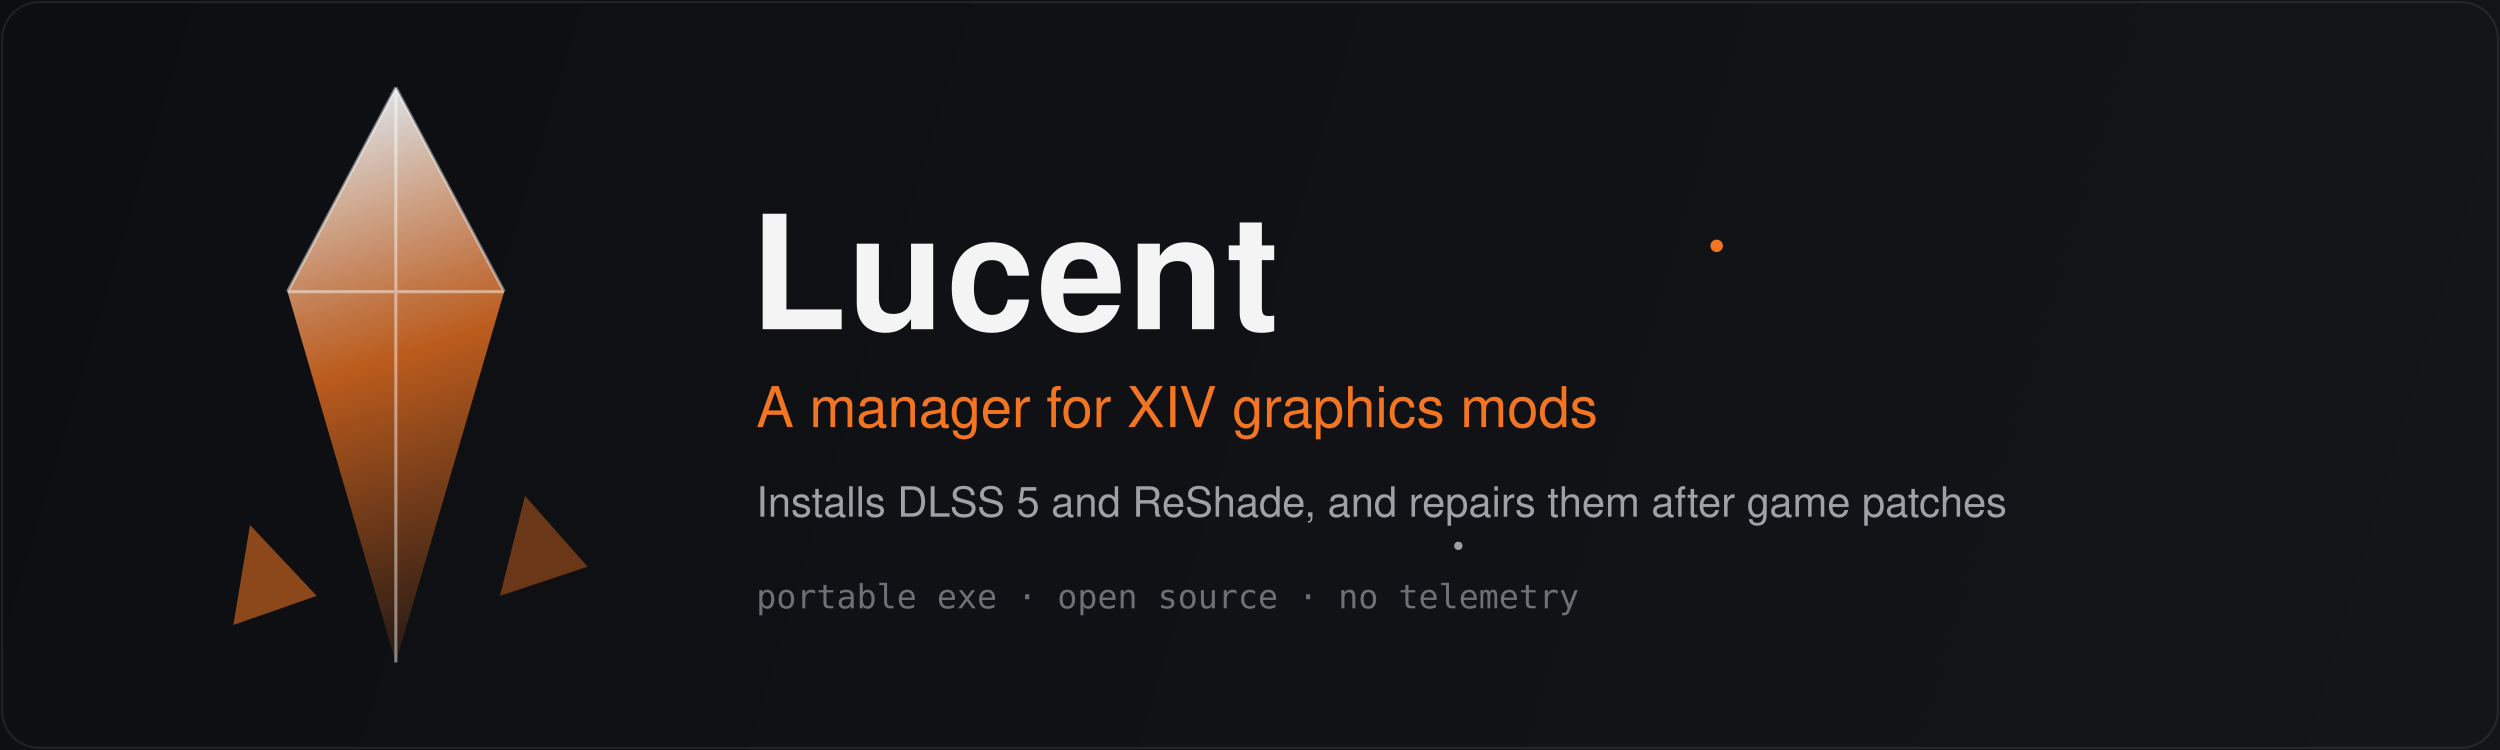
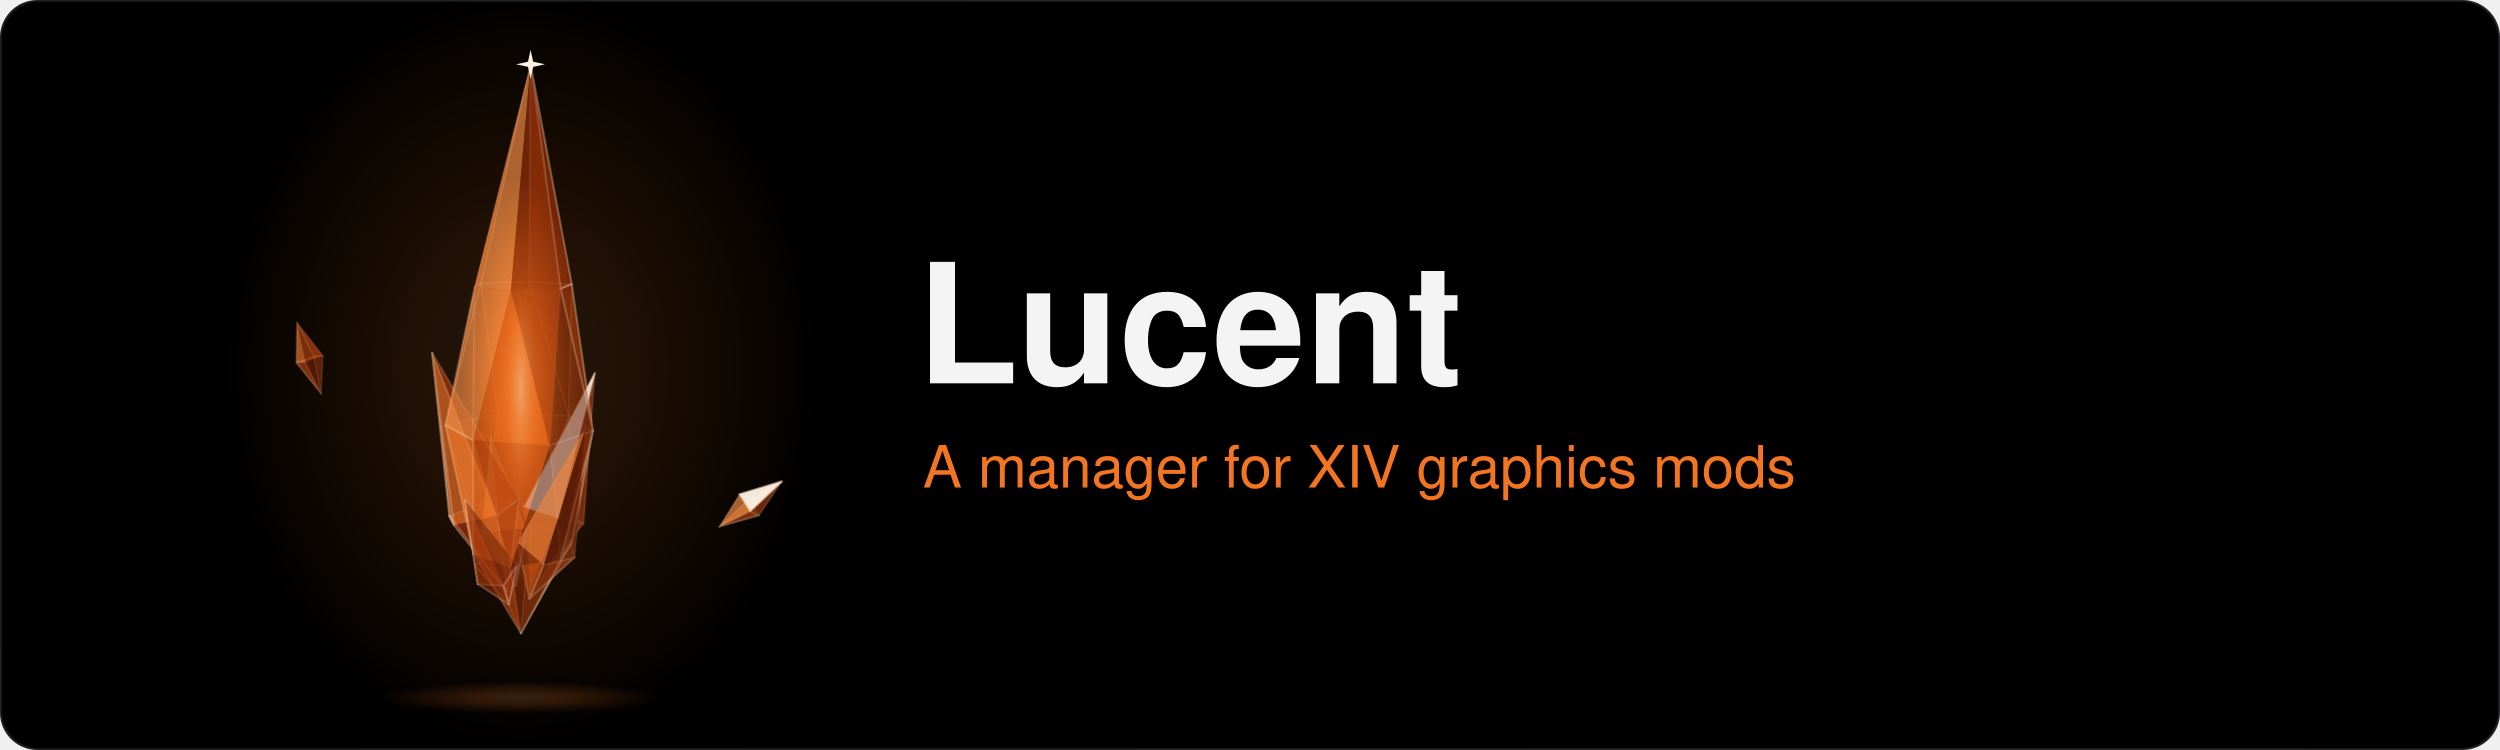
<svg xmlns="http://www.w3.org/2000/svg" viewBox="0 0 1200 360" role="img" aria-label="Lucent, a manager for XIV graphics mods">
  <defs>
    <linearGradient id="bg" x1="0" y1="0" x2="1200" y2="360" gradientUnits="userSpaceOnUse">
      <stop stop-color="#0d0e11" />
      <stop offset="1" stop-color="#141519" />
    </linearGradient>
-     <linearGradient id="glass" x1="150" y1="60" x2="230" y2="310" gradientUnits="userSpaceOnUse">
-       <stop stop-color="#ffffff" stop-opacity=".85" />
-       <stop offset=".45" stop-color="#f47521" stop-opacity=".75" />
-       <stop offset="1" stop-color="#f47521" stop-opacity=".08" />
-     </linearGradient>
+     <radialGradient id="g0" gradientUnits="userSpaceOnUse" cx="0" cy="0" r="1">
+       <stop offset="0" stop-color="#ffb36b" />
+       <stop offset="0.35" stop-color="#f47521" />
+       <stop offset="1" stop-color="rgb(244,117,33)" stop-opacity="0" />
+     </radialGradient>
+     <radialGradient id="g1" gradientUnits="userSpaceOnUse" cx="0" cy="0" r="1">
+       <stop offset="0" stop-color="#ffb36b" />
+       <stop offset="0.35" stop-color="#f47521" />
+       <stop offset="1" stop-color="rgb(244,117,33)" stop-opacity="0" />
+     </radialGradient>
+     <clipPath id="c2">
+       <path d="M100.67 122.51L109.68 79.76L127.02 10.78L139.77 78.87L146.31 124.26L139.83 158.68L124 187L109.33 162.42Z" />
+     </clipPath>
+     <radialGradient id="g3" gradientUnits="userSpaceOnUse" cx="0" cy="0" r="1">
+       <stop offset="0" stop-color="#ffb36b" />
+       <stop offset="0.35" stop-color="#f47521" />
+       <stop offset="1" stop-color="rgb(244,117,33)" stop-opacity="0" />
+     </radialGradient>
+     <radialGradient id="g4" gradientUnits="userSpaceOnUse" cx="0" cy="0" r="1">
+       <stop offset="0" stop-color="#fff3e0" />
+       <stop offset="0.35" stop-color="#ffb36b" />
+       <stop offset="1" stop-color="rgb(244,117,33)" stop-opacity="0" />
+     </radialGradient>
  </defs>
-   <rect width="1200" height="360" fill="url(#bg)" />
-   <rect x="1" y="1" width="1198" height="358" rx="18" fill="none" stroke="#ffffff" stroke-opacity=".08" />
-   <polygon points="190,42 242,140 190,318 138,140" fill="url(#glass)" />
-   <path d="M190 42 L190 318 M138 140 L242 140 M190 42 L138 140 M190 42 L242 140" stroke="#ffffff" stroke-opacity=".45" stroke-width="1.5" fill="none" />
-   <polygon points="120,252 152,286 112,300" fill="#f47521" fill-opacity=".55" />
-   <polygon points="252,238 282,272 240,286" fill="#f47521" fill-opacity=".4" />
-   <circle cx="824" cy="118" r="3" fill="#f47521" />
-   <circle cx="700" cy="262" r="2" fill="#ffffff" fill-opacity=".6" />
-   <text x="360" y="158" font-family="Segoe UI, Helvetica, Arial, sans-serif" font-size="76" font-weight="600" fill="#f4f4f5" letter-spacing="1">Lucent</text>
-   <text x="363" y="205" font-family="Segoe UI, Helvetica, Arial, sans-serif" font-size="27" fill="#f47521">A manager for XIV graphics mods</text>
-   <text x="363" y="248" font-family="Segoe UI, Helvetica, Arial, sans-serif" font-size="20" fill="#a0a0a6">Installs DLSS 5 and ReShade, and repairs them after game patches</text>
-   <text x="363" y="292" font-family="Consolas, monospace" font-size="16" fill="#6e7078">portable exe · open source · no telemetry</text>
+   <rect width="1200" height="360" rx="18" fill="url(#bg)" />
+   <rect x=".5" y=".5" width="1199" height="359" rx="18" stroke="#fff" stroke-opacity=".08" />
+   <g transform="translate(57.8 14.15) scale(1.55)">
+     <g>
+       <circle transform="matrix(93.09 0 0 117.91 124 104.89)" cx="0" cy="0" r="1" fill="url(#g0)" opacity="0.14" />
+     </g>
+     <g>
+       <circle transform="matrix(43.44 0 0 4.96 124 206.92)" cx="0" cy="0" r="1" fill="url(#g1)" opacity="0.18" />
+     </g>
+     <path d="M62.14 112.75L59.86 101.22L54.48 103.16Z" fill="rgb(142,45,7)" opacity="0.55" />
+     <path d="M62.14 112.75L59.86 101.22L54.48 103.16Z" fill="none" stroke="#ffe4c8" stroke-width="0.5" stroke-linejoin="round" opacity="0.12" />
+     <path d="M62.14 112.75L62.68 101.01L59.86 101.22Z" fill="rgb(199,80,19)" opacity="0.55" />
+     <path d="M62.14 112.75L62.68 101.01L59.86 101.22Z" fill="none" stroke="#ffe4c8" stroke-width="0.5" stroke-linejoin="round" opacity="0.12" />
+     <path d="M54.67 90.73L54.48 103.16L59.86 101.22Z" fill="rgb(72,19,4)" opacity="0.55" />
+     <path d="M54.67 90.73L54.48 103.16L59.86 101.22Z" fill="none" stroke="#ffe4c8" stroke-width="0.5" stroke-linejoin="round" opacity="0.12" />
+     <path d="M54.67 90.73L59.86 101.22L62.68 101.01Z" fill="rgb(125,39,6)" opacity="0.55" />
+     <path d="M54.67 90.73L59.86 101.22L62.68 101.01Z" fill="none" stroke="#ffe4c8" stroke-width="0.5" stroke-linejoin="round" opacity="0.12" />
+     <path d="M62.14 112.75L54.48 103.16L57.25 102.95Z" fill="rgb(167,57,11)" opacity="0.52" />
+     <path d="M62.14 112.75L54.48 103.16L57.25 102.95Z" fill="none" stroke="#ffe4c8" stroke-width="0.7" stroke-linejoin="round" opacity="0.12" />
+     <path d="M62.14 112.75L57.25 102.95L62.68 101.01Z" fill="rgb(74,20,4)" opacity="0.5" />
+     <path d="M54.67 90.73L57.25 102.95L54.48 103.16Z" fill="rgb(246,131,54)" opacity="0.58" />
+     <path d="M54.67 90.73L57.25 102.95L54.48 103.16Z" fill="none" stroke="#ffe4c8" stroke-width="0.7" stroke-linejoin="round" opacity="0.05" />
+     <path d="M54.67 90.73L62.68 101.01L57.25 102.95Z" fill="rgb(185,70,15)" opacity="0.55" />
+     <path d="M114.65 125.8L117.6 157.12L125.76 155.64Z" fill="rgb(180,67,14)" opacity="0.55" />
+     <path d="M114.65 125.8L117.6 157.12L125.76 155.64Z" fill="none" stroke="#ffe4c8" stroke-width="0.5" stroke-linejoin="round" opacity="0.12" />
+     <path d="M114.65 125.8L112.03 157.06L117.6 157.12Z" fill="rgb(93,27,5)" opacity="0.55" />
+     <path d="M114.65 125.8L112.03 157.06L117.6 157.12Z" fill="none" stroke="#ffe4c8" stroke-width="0.5" stroke-linejoin="round" opacity="0.12" />
+     <path d="M114.65 125.8L125.76 155.64L125.41 154.54Z" fill="rgb(158,51,8)" opacity="0.55" />
+     <path d="M114.65 125.8L125.76 155.64L125.41 154.54Z" fill="none" stroke="#ffe4c8" stroke-width="0.5" stroke-linejoin="round" opacity="0.12" />
+     <path d="M122.23 172.49L125.76 155.64L117.6 157.12Z" fill="rgb(236,107,29)" opacity="0.55" />
+     <path d="M122.23 172.49L125.76 155.64L117.6 157.12Z" fill="none" stroke="#ffe4c8" stroke-width="0.5" stroke-linejoin="round" opacity="0.12" />
+     <path d="M122.23 172.49L117.6 157.12L112.03 157.06Z" fill="rgb(154,49,8)" opacity="0.55" />
+     <path d="M122.23 172.49L117.6 157.12L112.03 157.06Z" fill="none" stroke="#ffe4c8" stroke-width="0.5" stroke-linejoin="round" opacity="0.12" />
+     <path d="M116.87 119.13L111.17 157.01L126.64 155.58Z" fill="rgb(136,43,7)" opacity="0.55" />
+     <path d="M116.87 119.13L111.17 157.01L126.64 155.58Z" fill="none" stroke="#ffe4c8" stroke-width="0.5" stroke-linejoin="round" opacity="0.12" />
+     <path d="M116.87 119.13L126.64 155.58L138.83 119.53Z" fill="rgb(155,50,8)" opacity="0.55" />
+     <path d="M116.87 119.13L126.64 155.58L138.83 119.53Z" fill="none" stroke="#ffe4c8" stroke-width="0.5" stroke-linejoin="round" opacity="0.12" />
+     <path d="M126.96 173.1L138.37 150.62L126.41 147.28Z" fill="rgb(175,64,13)" opacity="0.55" />
+     <path d="M126.96 173.1L138.37 150.62L126.41 147.28Z" fill="none" stroke="#ffe4c8" stroke-width="0.5" stroke-linejoin="round" opacity="0.12" />
+     <path d="M146.91 106.43L126.41 147.28L138.37 150.62Z" fill="rgb(128,40,7)" opacity="0.55" />
+     <path d="M146.91 106.43L126.41 147.28L138.37 150.62Z" fill="none" stroke="#ffe4c8" stroke-width="0.5" stroke-linejoin="round" opacity="0.12" />
+     <path d="M124 187L126.64 155.58L111.17 157.01Z" fill="rgb(171,60,12)" opacity="0.55" />
+     <path d="M124 187L126.64 155.58L111.17 157.01Z" fill="none" stroke="#ffe4c8" stroke-width="0.5" stroke-linejoin="round" opacity="0.12" />
+     <path d="M138.83 119.53L126.64 155.58L139.83 158.68Z" fill="rgb(210,88,22)" opacity="0.55" />
+     <path d="M138.83 119.53L126.64 155.58L139.83 158.68Z" fill="none" stroke="#ffe4c8" stroke-width="0.5" stroke-linejoin="round" opacity="0.12" />
+     <path d="M124 187L139.83 158.68L126.64 155.58Z" fill="rgb(232,103,27)" opacity="0.55" />
+     <path d="M124 187L139.83 158.68L126.64 155.58Z" fill="none" stroke="#ffe4c8" stroke-width="0.5" stroke-linejoin="round" opacity="0.12" />
+     <path d="M126.96 173.1L143.44 152.94L138.37 150.62Z" fill="rgb(243,124,46)" opacity="0.55" />
+     <path d="M126.96 173.1L143.44 152.94L138.37 150.62Z" fill="none" stroke="#ffe4c8" stroke-width="0.5" stroke-linejoin="round" opacity="0.12" />
+     <path d="M146.91 106.43L138.37 150.62L143.44 152.94Z" fill="rgb(223,97,25)" opacity="0.55" />
+     <path d="M146.91 106.43L138.37 150.62L143.44 152.94Z" fill="none" stroke="#ffe4c8" stroke-width="0.5" stroke-linejoin="round" opacity="0.12" />
+     <path d="M119.73 173.96L114.27 145.92L101.88 150.66Z" fill="rgb(175,63,13)" opacity="0.55" />
+     <path d="M119.73 173.96L114.27 145.92L101.88 150.66Z" fill="none" stroke="#ffe4c8" stroke-width="0.5" stroke-linejoin="round" opacity="0.12" />
+     <path d="M126.96 173.1L126.41 147.28L125.09 147.79Z" fill="rgb(112,34,6)" opacity="0.55" />
+     <path d="M126.96 173.1L126.41 147.28L125.09 147.79Z" fill="none" stroke="#ffe4c8" stroke-width="0.5" stroke-linejoin="round" opacity="0.12" />
+     <path d="M146.91 106.43L125.09 147.79L126.41 147.28Z" fill="rgb(112,34,6)" opacity="0.55" />
+     <path d="M146.91 106.43L125.09 147.79L126.41 147.28Z" fill="none" stroke="#ffe4c8" stroke-width="0.5" stroke-linejoin="round" opacity="0.12" />
+     <path d="M100.67 122.51L111.17 157.01L116.87 119.13Z" fill="rgb(78,21,4)" opacity="0.55" />
+     <path d="M100.67 122.51L111.17 157.01L116.87 119.13Z" fill="none" stroke="#ffe4c8" stroke-width="0.5" stroke-linejoin="round" opacity="0.12" />
+     <path d="M119.73 173.96L123.42 145.37L114.27 145.92Z" fill="rgb(211,89,22)" opacity="0.55" />
+     <path d="M119.73 173.96L123.42 145.37L114.27 145.92Z" fill="none" stroke="#ffe4c8" stroke-width="0.5" stroke-linejoin="round" opacity="0.12" />
+     <path d="M126.6 78.14L116.87 119.13L138.83 119.53Z" fill="rgb(129,40,7)" opacity="0.55" />
+     <path d="M126.6 78.14L116.87 119.13L138.83 119.53Z" fill="none" stroke="#ffe4c8" stroke-width="0.5" stroke-linejoin="round" opacity="0.12" />
+     <path d="M124 187L111.17 157.01L109.33 162.42Z" fill="rgb(108,33,6)" opacity="0.55" />
+     <path d="M124 187L111.17 157.01L109.33 162.42Z" fill="none" stroke="#ffe4c8" stroke-width="0.5" stroke-linejoin="round" opacity="0.12" />
+     <path d="M96.53 100.17L101.88 150.66L114.27 145.92Z" fill="rgb(97,29,5)" opacity="0.55" />
+     <path d="M96.53 100.17L101.88 150.66L114.27 145.92Z" fill="none" stroke="#ffe4c8" stroke-width="0.5" stroke-linejoin="round" opacity="0.12" />
+     <path d="M138.83 119.53L139.83 158.68L146.31 124.26Z" fill="rgb(212,89,22)" opacity="0.55" />
+     <path d="M138.83 119.53L139.83 158.68L146.31 124.26Z" fill="none" stroke="#ffe4c8" stroke-width="0.5" stroke-linejoin="round" opacity="0.12" />
+     <path d="M96.53 100.17L114.27 145.92L123.42 145.37Z" fill="rgb(139,44,7)" opacity="0.55" />
+     <path d="M96.53 100.17L114.27 145.92L123.42 145.37Z" fill="none" stroke="#ffe4c8" stroke-width="0.5" stroke-linejoin="round" opacity="0.12" />
+     <path d="M100.67 122.51L109.33 162.42L111.17 157.01Z" fill="rgb(112,34,6)" opacity="0.55" />
+     <path d="M100.67 122.51L109.33 162.42L111.17 157.01Z" fill="none" stroke="#ffe4c8" stroke-width="0.5" stroke-linejoin="round" opacity="0.12" />
+     <path d="M111.68 78.5L116.87 119.13L126.6 78.14Z" fill="rgb(86,24,5)" opacity="0.55" />
+     <path d="M111.68 78.5L116.87 119.13L126.6 78.14Z" fill="none" stroke="#ffe4c8" stroke-width="0.5" stroke-linejoin="round" opacity="0.12" />
+     <path d="M111.68 78.5L100.67 122.51L116.87 119.13Z" fill="rgb(75,20,4)" opacity="0.55" />
+     <path d="M111.68 78.5L100.67 122.51L116.87 119.13Z" fill="none" stroke="#ffe4c8" stroke-width="0.5" stroke-linejoin="round" opacity="0.12" />
+     <path d="M126.65 176.29L138.75 155.86L127.06 152.99Z" fill="rgb(141,45,7)" opacity="0.55" />
+     <path d="M126.65 176.29L138.75 155.86L127.06 152.99Z" fill="none" stroke="#ffe4c8" stroke-width="0.5" stroke-linejoin="round" opacity="0.12" />
+     <path d="M126.6 78.14L138.83 119.53L139.77 78.87Z" fill="rgb(150,48,8)" opacity="0.55" />
+     <path d="M126.6 78.14L138.83 119.53L139.77 78.87Z" fill="none" stroke="#ffe4c8" stroke-width="0.5" stroke-linejoin="round" opacity="0.12" />
+     <path d="M120.24 178.03L117.38 162.41L109.77 165.81Z" fill="rgb(115,35,6)" opacity="0.55" />
+     <path d="M120.24 178.03L117.38 162.41L109.77 165.81Z" fill="none" stroke="#ffe4c8" stroke-width="0.5" stroke-linejoin="round" opacity="0.12" />
+     <path d="M126.65 176.29L140.68 163.44L138.75 155.86Z" fill="rgb(240,117,39)" opacity="0.55" />
+     <path d="M126.65 176.29L140.68 163.44L138.75 155.86Z" fill="none" stroke="#ffe4c8" stroke-width="0.5" stroke-linejoin="round" opacity="0.12" />
+     <path d="M139.77 78.87L138.83 119.53L146.31 124.26Z" fill="rgb(193,76,17)" opacity="0.55" />
+     <path d="M139.77 78.87L138.83 119.53L146.31 124.26Z" fill="none" stroke="#ffe4c8" stroke-width="0.5" stroke-linejoin="round" opacity="0.12" />
+     <path d="M126.65 176.29L127.06 152.99L122.98 158.79Z" fill="rgb(96,28,5)" opacity="0.55" />
+     <path d="M126.65 176.29L127.06 152.99L122.98 158.79Z" fill="none" stroke="#ffe4c8" stroke-width="0.5" stroke-linejoin="round" opacity="0.12" />
+     <path d="M120.24 178.03L122.87 165.64L117.38 162.41Z" fill="rgb(171,61,12)" opacity="0.55" />
+     <path d="M120.24 178.03L122.87 165.64L117.38 162.41Z" fill="none" stroke="#ffe4c8" stroke-width="0.5" stroke-linejoin="round" opacity="0.12" />
+     <path d="M120.24 178.03L109.77 165.81L110.67 171.74Z" fill="rgb(128,40,7)" opacity="0.55" />
+     <path d="M120.24 178.03L109.77 165.81L110.67 171.74Z" fill="none" stroke="#ffe4c8" stroke-width="0.5" stroke-linejoin="round" opacity="0.12" />
+     <path d="M109.68 79.76L100.67 122.51L111.68 78.5Z" fill="rgb(118,36,6)" opacity="0.55" />
+     <path d="M109.68 79.76L100.67 122.51L111.68 78.5Z" fill="none" stroke="#ffe4c8" stroke-width="0.5" stroke-linejoin="round" opacity="0.12" />
+     <path d="M144.04 123.32L127.06 152.99L138.75 155.86Z" fill="rgb(86,24,5)" opacity="0.55" />
+     <path d="M144.04 123.32L127.06 152.99L138.75 155.86Z" fill="none" stroke="#ffe4c8" stroke-width="0.5" stroke-linejoin="round" opacity="0.12" />
+     <path d="M106.78 145.92L109.77 165.81L117.38 162.41Z" fill="rgb(76,21,4)" opacity="0.55" />
+     <path d="M106.78 145.92L109.77 165.81L117.38 162.41Z" fill="none" stroke="#ffe4c8" stroke-width="0.5" stroke-linejoin="round" opacity="0.12" />
+     <path d="M127.02 10.78L111.68 78.5L126.6 78.14Z" fill="rgb(81,23,4)" opacity="0.55" />
+     <path d="M127.02 10.78L111.68 78.5L126.6 78.14Z" fill="none" stroke="#ffe4c8" stroke-width="0.5" stroke-linejoin="round" opacity="0.12" />
+     <path d="M106.78 145.92L117.38 162.41L122.87 165.64Z" fill="rgb(100,29,5)" opacity="0.55" />
+     <path d="M106.78 145.92L117.38 162.41L122.87 165.64Z" fill="none" stroke="#ffe4c8" stroke-width="0.5" stroke-linejoin="round" opacity="0.12" />
+     <path d="M144.04 123.32L138.75 155.86L140.68 163.44Z" fill="rgb(206,85,21)" opacity="0.55" />
+     <path d="M144.04 123.32L138.75 155.86L140.68 163.44Z" fill="none" stroke="#ffe4c8" stroke-width="0.5" stroke-linejoin="round" opacity="0.12" />
+     <path d="M144.04 123.32L122.98 158.79L127.06 152.99Z" fill="rgb(114,35,6)" opacity="0.55" />
+     <path d="M144.04 123.32L122.98 158.79L127.06 152.99Z" fill="none" stroke="#ffe4c8" stroke-width="0.5" stroke-linejoin="round" opacity="0.12" />
+     <path d="M127.02 10.78L126.6 78.14L139.77 78.87Z" fill="rgb(156,50,8)" opacity="0.55" />
+     <path d="M127.02 10.78L126.6 78.14L139.77 78.87Z" fill="none" stroke="#ffe4c8" stroke-width="0.5" stroke-linejoin="round" opacity="0.12" />
+     <path d="M127.02 10.78L109.68 79.76L111.68 78.5Z" fill="rgb(118,36,6)" opacity="0.55" />
+     <path d="M127.02 10.78L109.68 79.76L111.68 78.5Z" fill="none" stroke="#ffe4c8" stroke-width="0.5" stroke-linejoin="round" opacity="0.12" />
+     <g clip-path="url(#c2)">
+       <circle transform="matrix(18.62 0 0 65.16 124 111.09)" cx="0" cy="0" r="1" fill="url(#g3)" opacity="0.9" />
+     </g>
+     <g clip-path="url(#c2)">
+       <circle transform="matrix(5.59 0 0 34.13 124 111.09)" cx="0" cy="0" r="1" fill="url(#g4)" opacity="0.9" />
+     </g>
+     <path d="M114.65 125.8L117.49 155.27L112.03 157.06Z" fill="rgb(255,171,102)" opacity="0.6" />
+     <path d="M114.65 125.8L117.49 155.27L112.03 157.06Z" fill="none" stroke="#ffe4c8" stroke-width="0.7" stroke-linejoin="round" opacity="0.07" />
+     <path d="M122.23 172.49L125.41 154.54L125.76 155.64Z" fill="rgb(158,52,9)" opacity="0.5" />
+     <path d="M122.23 172.49L125.41 154.54L125.76 155.64Z" fill="none" stroke="#ffe4c8" stroke-width="0.7" stroke-linejoin="round" opacity="0.37" />
+     <path d="M114.65 125.8L125.41 154.54L117.49 155.27Z" fill="rgb(239,115,37)" opacity="0.58" />
+     <path d="M122.23 172.49L112.03 157.06L117.49 155.27Z" fill="rgb(232,103,27)" opacity="0.56" />
+     <path d="M122.23 172.49L112.03 157.06L117.49 155.27Z" fill="none" stroke="#ffe4c8" stroke-width="0.7" stroke-linejoin="round" opacity="0.02" />
+     <path d="M122.23 172.49L117.49 155.27L125.41 154.54Z" fill="rgb(150,48,8)" opacity="0.54" />
+     <path d="M126.96 173.1L135.63 151.37L143.44 152.94Z" fill="rgb(89,25,5)" opacity="0.5" />
+     <path d="M126.96 173.1L135.63 151.37L143.44 152.94Z" fill="none" stroke="#ffe4c8" stroke-width="0.7" stroke-linejoin="round" opacity="0.04" />
+     <path d="M119.73 173.96L101.88 150.66L103.3 153.46Z" fill="rgb(162,54,9)" opacity="0.5" />
+     <path d="M119.73 173.96L101.88 150.66L103.3 153.46Z" fill="none" stroke="#ffe4c8" stroke-width="0.7" stroke-linejoin="round" opacity="0.39" />
+     <path d="M146.91 106.43L143.44 152.94L135.63 151.37Z" fill="rgb(100,30,5)" opacity="0.51" />
+     <path d="M146.91 106.43L143.44 152.94L135.63 151.37Z" fill="none" stroke="#ffe4c8" stroke-width="0.7" stroke-linejoin="round" opacity="0.02" />
+     <path d="M124 187L136.29 164.07L139.83 158.68Z" fill="rgb(154,49,8)" opacity="0.5" />
+     <path d="M124 187L136.29 164.07L139.83 158.68Z" fill="none" stroke="#ffe4c8" stroke-width="0.7" stroke-linejoin="round" opacity="0.35" />
+     <path d="M126.96 173.1L125.09 147.79L135.63 151.37Z" fill="rgb(239,114,37)" opacity="0.58" />
+     <path d="M146.91 106.43L135.63 151.37L125.09 147.79Z" fill="rgb(255,247,236)" opacity="0.83" />
+     <path d="M146.91 106.43L135.63 151.37L125.09 147.79Z" fill="none" stroke="#ffe4c8" stroke-width="0.7" stroke-linejoin="round" opacity="0.36" />
+     <path d="M119.73 173.96L116.58 150.49L123.42 145.37Z" fill="rgb(116,35,6)" opacity="0.5" />
+     <path d="M119.73 173.96L116.58 150.49L123.42 145.37Z" fill="none" stroke="#ffe4c8" stroke-width="0.7" stroke-linejoin="round" opacity="0.17" />
+     <path d="M96.53 100.17L103.3 153.46L101.88 150.66Z" fill="rgb(246,133,56)" opacity="0.55" />
+     <path d="M96.53 100.17L103.3 153.46L101.88 150.66Z" fill="none" stroke="#ffe4c8" stroke-width="0.7" stroke-linejoin="round" opacity="0.33" />
+     <path d="M124 187L109.33 162.42L120.93 166.49Z" fill="rgb(170,60,11)" opacity="0.53" />
+     <path d="M124 187L109.33 162.42L120.93 166.49Z" fill="none" stroke="#ffe4c8" stroke-width="0.7" stroke-linejoin="round" opacity="0.11" />
+     <path d="M119.73 173.96L103.3 153.46L116.58 150.49Z" fill="rgb(127,40,7)" opacity="0.53" />
+     <path d="M146.31 124.26L139.83 158.68L136.29 164.07Z" fill="rgb(144,46,7)" opacity="0.5" />
+     <path d="M146.31 124.26L139.83 158.68L136.29 164.07Z" fill="none" stroke="#ffe4c8" stroke-width="0.7" stroke-linejoin="round" opacity="0.3" />
+     <path d="M124 187L120.93 166.49L136.29 164.07Z" fill="rgb(81,22,4)" opacity="0.5" />
+     <path d="M124 187L120.93 166.49L136.29 164.07Z" fill="none" stroke="#ffe4c8" stroke-width="0.7" stroke-linejoin="round" opacity="0.01" />
+     <path d="M96.53 100.17L123.42 145.37L116.58 150.49Z" fill="rgb(158,52,9)" opacity="0.52" />
+     <path d="M96.53 100.17L123.42 145.37L116.58 150.49Z" fill="none" stroke="#ffe4c8" stroke-width="0.7" stroke-linejoin="round" opacity="0.1" />
+     <path d="M96.53 100.17L116.58 150.49L103.3 153.46Z" fill="rgb(241,119,41)" opacity="0.6" />
+     <path d="M120.24 178.03L118.56 172.17L122.87 165.64Z" fill="rgb(133,42,7)" opacity="0.5" />
+     <path d="M120.24 178.03L118.56 172.17L122.87 165.64Z" fill="none" stroke="#ffe4c8" stroke-width="0.7" stroke-linejoin="round" opacity="0.25" />
+     <path d="M120.24 178.03L110.67 171.74L118.56 172.17Z" fill="rgb(113,34,6)" opacity="0.5" />
+     <path d="M120.24 178.03L110.67 171.74L118.56 172.17Z" fill="none" stroke="#ffe4c8" stroke-width="0.7" stroke-linejoin="round" opacity="0.16" />
+     <path d="M126.65 176.29L131.09 165.77L140.68 163.44Z" fill="rgb(114,35,6)" opacity="0.5" />
+     <path d="M126.65 176.29L131.09 165.77L140.68 163.44Z" fill="none" stroke="#ffe4c8" stroke-width="0.7" stroke-linejoin="round" opacity="0.16" />
+     <path d="M126.65 176.29L122.98 158.79L131.09 165.77Z" fill="rgb(198,79,19)" opacity="0.54" />
+     <path d="M126.65 176.29L122.98 158.79L131.09 165.77Z" fill="none" stroke="#ffe4c8" stroke-width="0.7" stroke-linejoin="round" opacity="0.14" />
+     <path d="M109.31 127.25L109.33 162.42L100.67 122.51Z" fill="rgb(244,127,49)" opacity="0.56" />
+     <path d="M109.31 127.25L109.33 162.42L100.67 122.51Z" fill="none" stroke="#ffe4c8" stroke-width="0.7" stroke-linejoin="round" opacity="0.19" />
+     <path d="M109.31 127.25L120.93 166.49L109.33 162.42Z" fill="rgb(227,100,26)" opacity="0.56" />
+     <path d="M109.31 127.25L120.93 166.49L109.33 162.42Z" fill="none" stroke="#ffe4c8" stroke-width="0.7" stroke-linejoin="round" opacity="0.04" />
+     <path d="M106.78 145.92L110.67 171.74L109.77 165.81Z" fill="rgb(244,128,51)" opacity="0.55" />
+     <path d="M106.78 145.92L110.67 171.74L109.77 165.81Z" fill="none" stroke="#ffe4c8" stroke-width="0.7" stroke-linejoin="round" opacity="0.38" />
+     <path d="M146.31 124.26L136.29 164.07L132.94 128.78Z" fill="rgb(100,29,5)" opacity="0.5" />
+     <path d="M146.31 124.26L136.29 164.07L132.94 128.78Z" fill="none" stroke="#ffe4c8" stroke-width="0.7" stroke-linejoin="round" opacity="0.09" />
+     <path d="M109.68 79.76L109.31 127.25L100.67 122.51Z" fill="rgb(254,153,77)" opacity="0.58" />
+     <path d="M109.68 79.76L109.31 127.25L100.67 122.51Z" fill="none" stroke="#ffe4c8" stroke-width="0.7" stroke-linejoin="round" opacity="0.16" />
+     <path d="M139.77 78.87L146.31 124.26L136.25 80.17Z" fill="rgb(132,41,7)" opacity="0.5" />
+     <path d="M139.77 78.87L146.31 124.26L136.25 80.17Z" fill="none" stroke="#ffe4c8" stroke-width="0.7" stroke-linejoin="round" opacity="0.25" />
+     <path d="M132.94 128.78L136.29 164.07L120.93 166.49Z" fill="rgb(75,20,4)" opacity="0.5" />
+     <path d="M106.78 145.92L122.87 165.64L118.56 172.17Z" fill="rgb(100,29,5)" opacity="0.5" />
+     <path d="M106.78 145.92L122.87 165.64L118.56 172.17Z" fill="none" stroke="#ffe4c8" stroke-width="0.7" stroke-linejoin="round" opacity="0.04" />
+     <path d="M106.78 145.92L118.56 172.17L110.67 171.74Z" fill="rgb(153,49,8)" opacity="0.53" />
+     <path d="M144.04 123.32L140.68 163.44L131.09 165.77Z" fill="rgb(76,21,4)" opacity="0.5" />
+     <path d="M144.04 123.32L131.09 165.77L122.98 158.79Z" fill="rgb(247,135,59)" opacity="0.59" />
+     <path d="M132.94 128.78L120.93 166.49L109.31 127.25Z" fill="rgb(198,79,19)" opacity="0.56" />
+     <path d="M136.25 80.17L146.31 124.26L132.94 128.78Z" fill="rgb(93,27,5)" opacity="0.5" />
+     <path d="M136.25 80.17L146.31 124.26L132.94 128.78Z" fill="none" stroke="#ffe4c8" stroke-width="0.7" stroke-linejoin="round" opacity="0.06" />
+     <path d="M127.02 10.78L139.77 78.87L136.25 80.17Z" fill="rgb(133,41,7)" opacity="0.5" />
+     <path d="M127.02 10.78L139.77 78.87L136.25 80.17Z" fill="none" stroke="#ffe4c8" stroke-width="0.7" stroke-linejoin="round" opacity="0.25" />
+     <path d="M120.91 80.77L109.31 127.25L109.68 79.76Z" fill="rgb(252,147,71)" opacity="0.59" />
+     <path d="M120.91 80.77L132.94 128.78L109.31 127.25Z" fill="rgb(230,102,27)" opacity="0.58" />
+     <path d="M127.02 10.78L120.91 80.77L109.68 79.76Z" fill="rgb(254,153,77)" opacity="0.6" />
+     <path d="M136.25 80.17L132.94 128.78L120.91 80.77Z" fill="rgb(169,59,11)" opacity="0.55" />
+     <path d="M127.02 10.78L136.25 80.17L120.91 80.77Z" fill="rgb(159,52,9)" opacity="0.54" />
+     <path d="M127.02 6.32L127.82 9.98L131.48 10.78L127.82 11.58L127.02 15.24L126.22 11.58L122.56 10.78L126.22 9.98Z" fill="#fff3e0" />
+     <path d="M185.46 153.99L197.71 150.47L194.48 145.52Z" fill="rgb(230,102,26)" opacity="0.55" />
+     <path d="M185.46 153.99L197.71 150.47L194.48 145.52Z" fill="none" stroke="#ffe4c8" stroke-width="0.5" stroke-linejoin="round" opacity="0.12" />
+     <path d="M185.46 153.99L194.48 145.52L191.73 143.94Z" fill="rgb(76,21,4)" opacity="0.55" />
+     <path d="M185.46 153.99L194.48 145.52L191.73 143.94Z" fill="none" stroke="#ffe4c8" stroke-width="0.5" stroke-linejoin="round" opacity="0.12" />
+     <path d="M185.46 153.99L195.06 149.13L197.71 150.47Z" fill="rgb(114,35,6)" opacity="0.5" />
+     <path d="M185.46 153.99L195.06 149.13L197.71 150.47Z" fill="none" stroke="#ffe4c8" stroke-width="0.7" stroke-linejoin="round" opacity="0.16" />
+     <path d="M204.77 139.99L194.48 145.52L197.71 150.47Z" fill="rgb(216,92,23)" opacity="0.55" />
+     <path d="M204.77 139.99L194.48 145.52L197.71 150.47Z" fill="none" stroke="#ffe4c8" stroke-width="0.5" stroke-linejoin="round" opacity="0.12" />
+     <path d="M185.46 153.99L191.73 143.94L195.06 149.13Z" fill="rgb(253,152,76)" opacity="0.59" />
+     <path d="M185.46 153.99L191.73 143.94L195.06 149.13Z" fill="none" stroke="#ffe4c8" stroke-width="0.7" stroke-linejoin="round" opacity="0.02" />
+     <path d="M204.77 139.99L191.73 143.94L194.48 145.52Z" fill="rgb(88,25,5)" opacity="0.55" />
+     <path d="M204.77 139.99L191.73 143.94L194.48 145.52Z" fill="none" stroke="#ffe4c8" stroke-width="0.5" stroke-linejoin="round" opacity="0.12" />
+     <path d="M204.77 139.99L197.71 150.47L195.06 149.13Z" fill="rgb(91,26,5)" opacity="0.5" />
+     <path d="M204.77 139.99L197.71 150.47L195.06 149.13Z" fill="none" stroke="#ffe4c8" stroke-width="0.7" stroke-linejoin="round" opacity="0.05" />
+     <path d="M204.77 139.99L195.06 149.13L191.73 143.94Z" fill="rgb(255,247,236)" opacity="0.93" />
+     <path d="M204.77 139.99L195.06 149.13L191.73 143.94Z" fill="none" stroke="#ffe4c8" stroke-width="0.7" stroke-linejoin="round" opacity="0.55" />
+   </g>
+   <text x="440" y="184" font-family="Segoe UI, Helvetica, Arial, sans-serif" font-size="80" font-weight="600" fill="#f4f4f5">Lucent</text>
+   <text x="443" y="234" font-family="Segoe UI, Helvetica, Arial, sans-serif" font-size="28" fill="#f47521">A manager for XIV graphics mods</text>
</svg>
